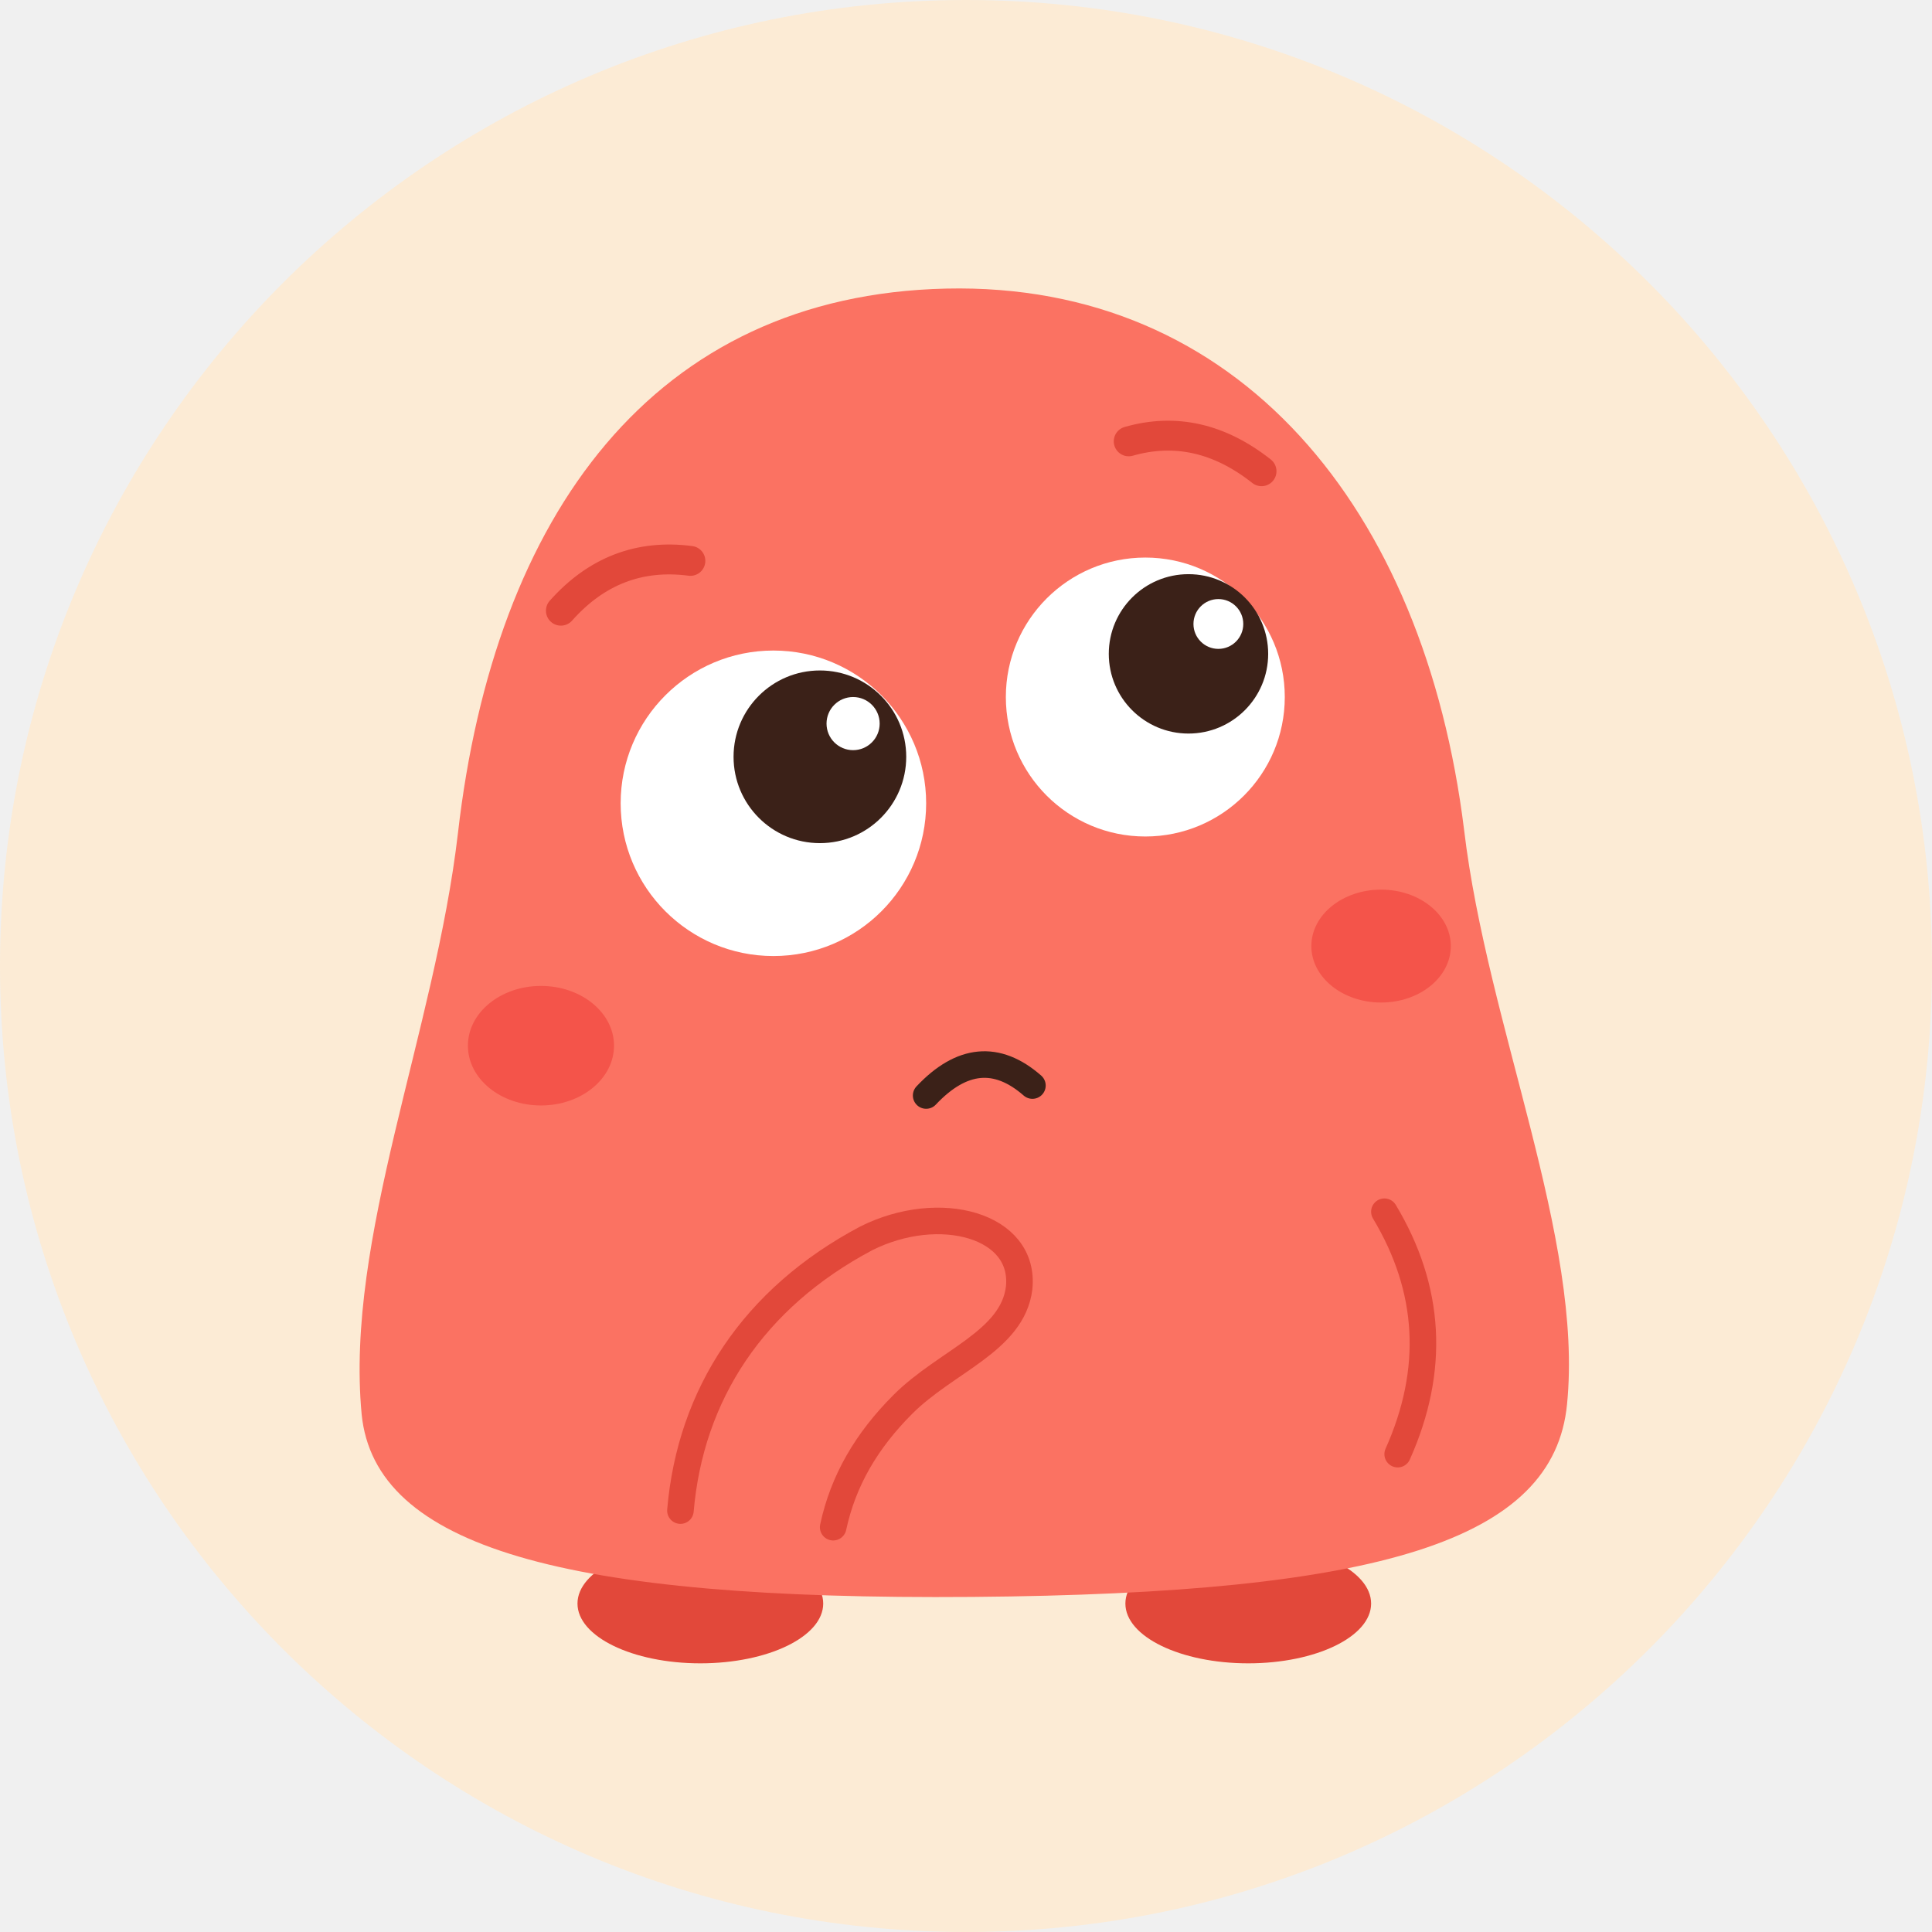
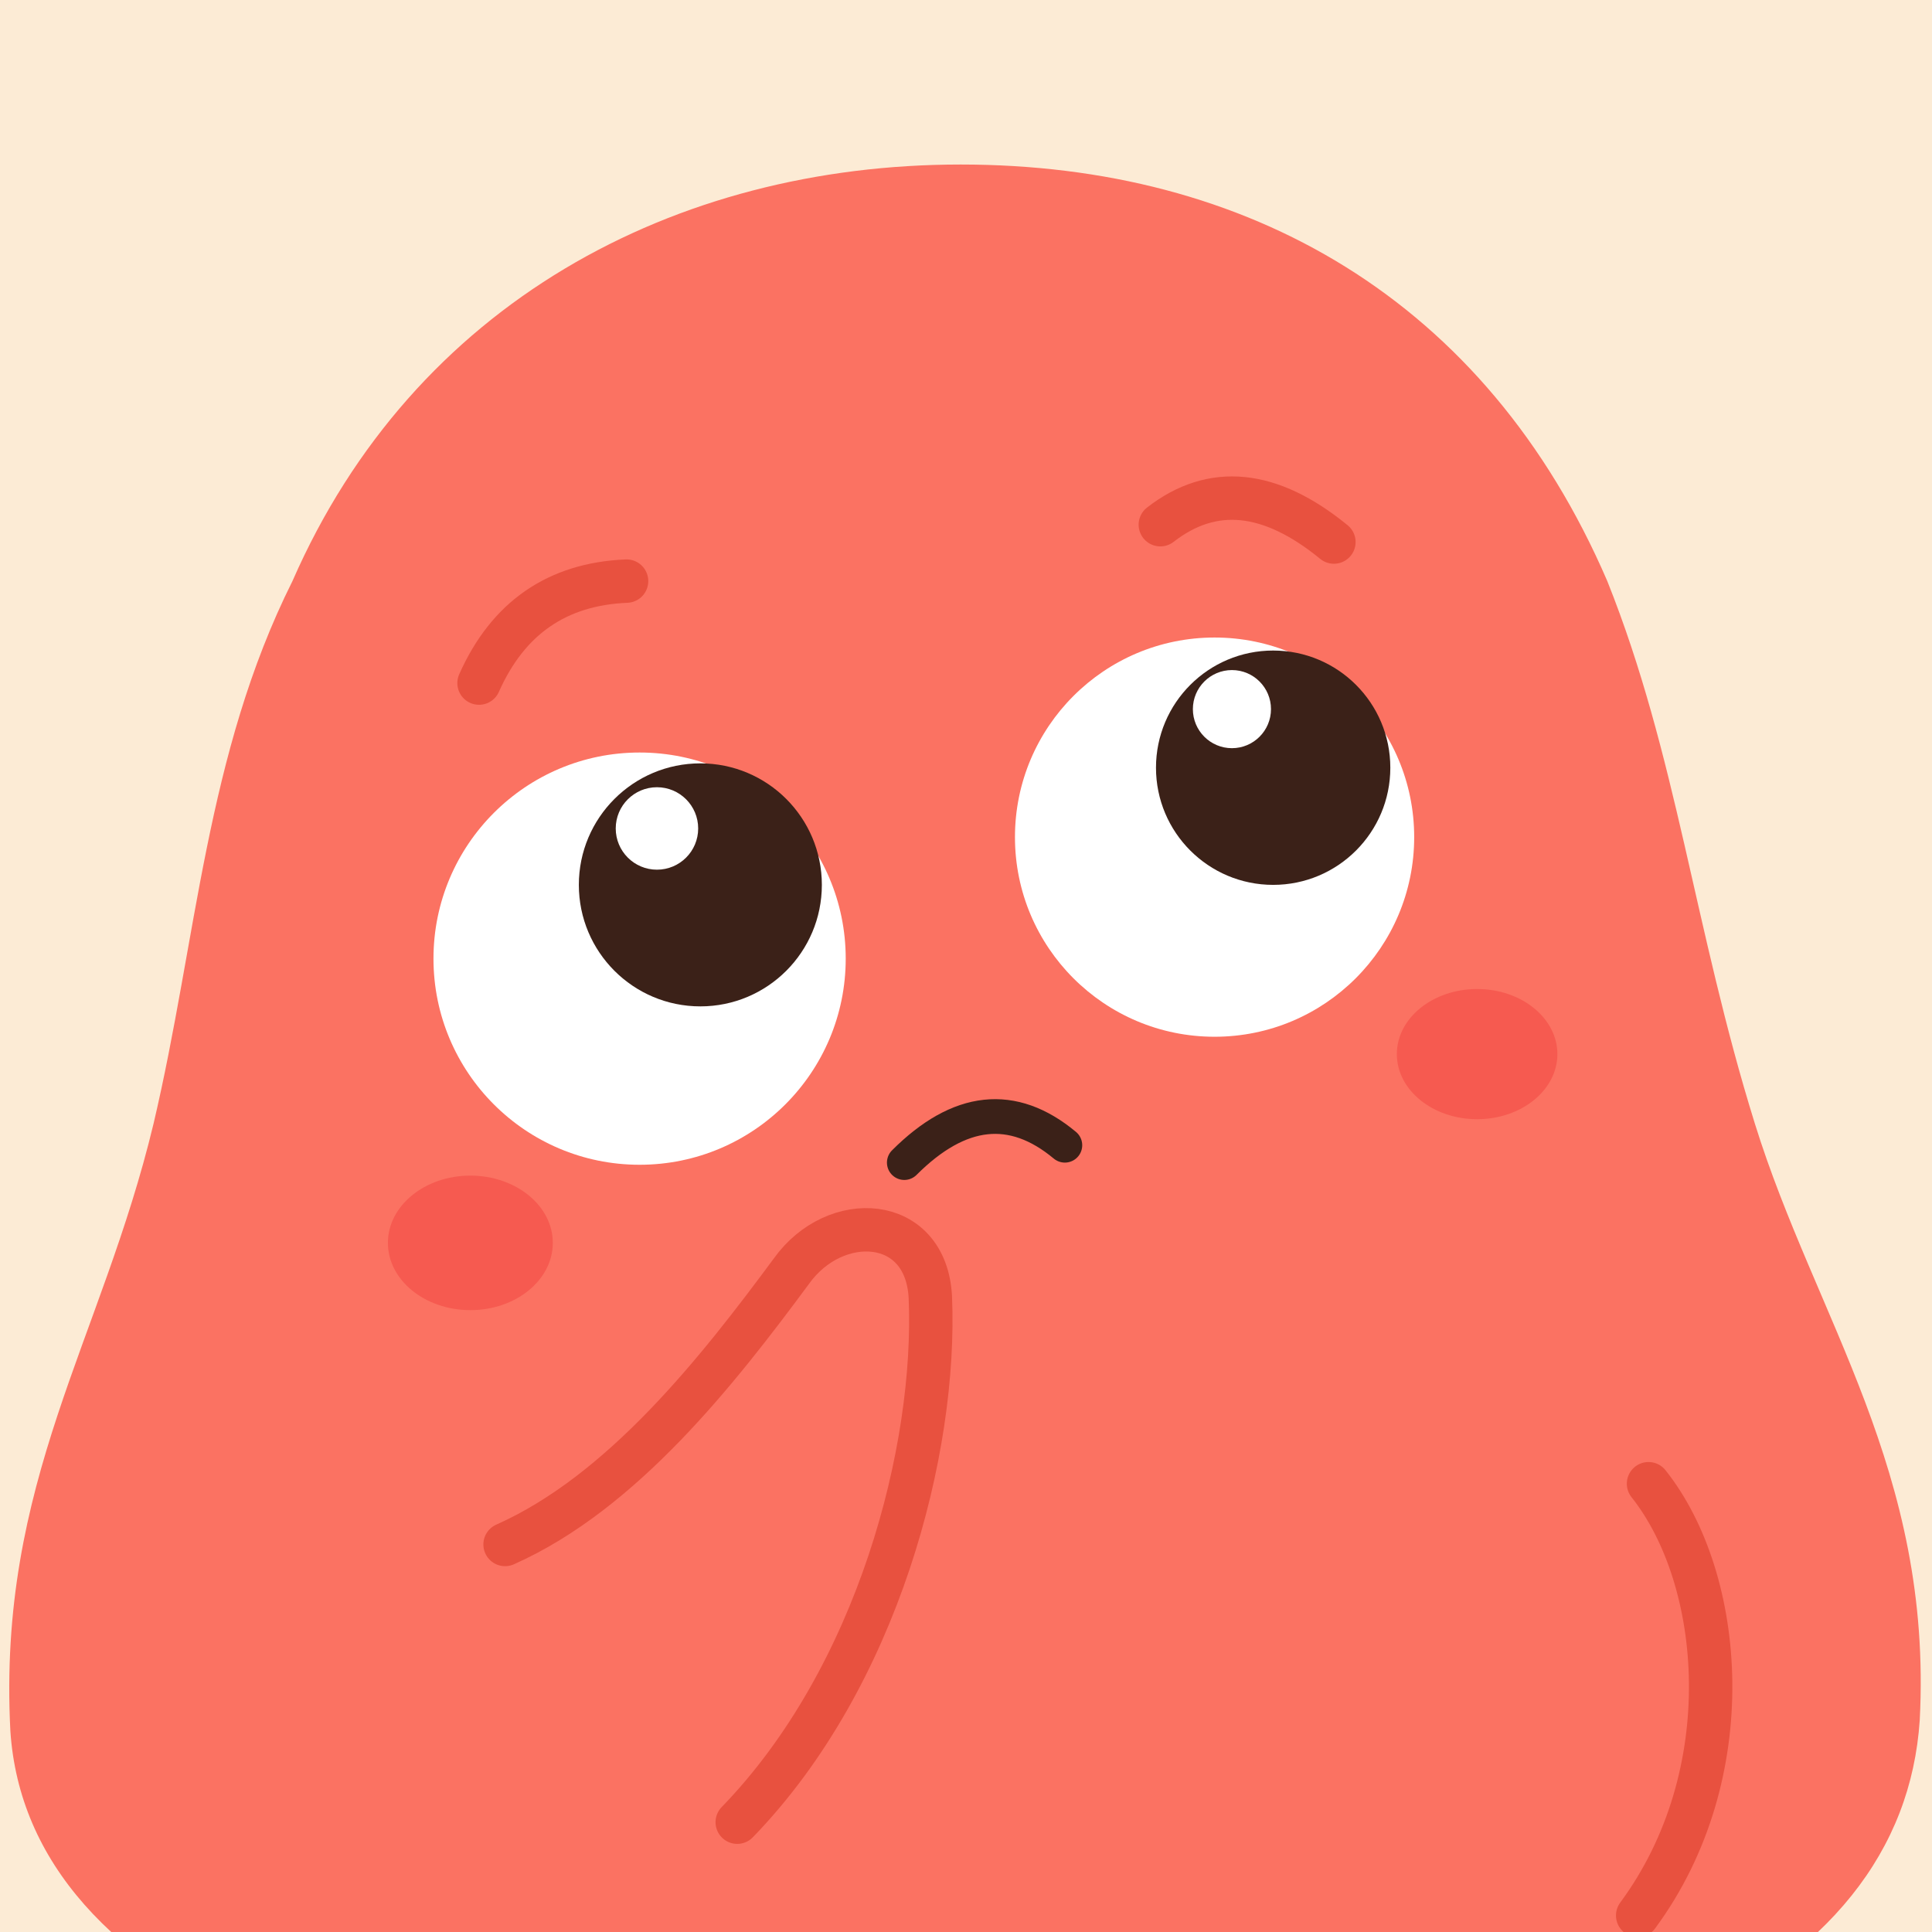
<svg xmlns="http://www.w3.org/2000/svg" viewBox="0 0 1024 1024" width="1024" height="1024">
-   <circle cx="512" cy="512" r="512" fill="#FCEBD5" />
-   <g transform="translate(61.44 61.44) scale(0.88)">
-     <g fill="#E2483A">
-       <ellipse cx="352" cy="896" rx="74" ry="36" />
-       <ellipse cx="682" cy="896" rx="74" ry="36" />
+   <rect width="1024" height="1024" fill="#FCEBD5" />
+   <g transform="translate(-75 32) scale(1.15)">
+     <g fill="#E8513F">
+       <ellipse cx="348" cy="950" rx="80" ry="40" />
+       <ellipse cx="672" cy="950" rx="78" ry="40" />
    </g>
-     <path fill="#FB7262" d="M500 104C676 100 788 236 812 430C826 548 884 676 874 776C866 858 762 890 516 892C270 894 156 862 148 782C138 676 192 552 206 432C228 240 324 108 500 104Z" />
-     <g fill="#F4544A">
-       <ellipse cx="256" cy="560" rx="44" ry="36" />
-       <ellipse cx="762" cy="500" rx="42" ry="34" />
+     <path fill="#FB7262" d="M508 48C640 48 750 110 806 240C838 320 846 400 874 490C902 580 956 650 950 765C942 885 800 958 508 958C240 958 78 890 70 770C64 655 112 590 136 490C156 405 160 320 200 240C256 112 376 48 508 48Z" />
+     <g fill="#F65A50">
+       <ellipse cx="282" cy="545" rx="38" ry="31" />
+       <ellipse cx="746" cy="458" rx="37" ry="30" />
    </g>
-     <circle cx="396" cy="414" r="92" fill="#FFFFFF" />
-     <circle cx="620" cy="350" r="84" fill="#FFFFFF" />
-     <circle cx="424" cy="386" r="52" fill="#3B2118" />
-     <circle cx="646" cy="324" r="48" fill="#3B2118" />
-     <circle cx="444" cy="366" r="16" fill="#FFFFFF" />
-     <circle cx="664" cy="306" r="15" fill="#FFFFFF" />
-     <g fill="none" stroke="#E2483A" stroke-width="18" stroke-linecap="round">
-       <path d="M268 298Q300 262 346 268" />
-       <path d="M610 196Q652 184 690 214" />
+     <circle cx="360" cy="414" r="95" fill="#FFFFFF" />
+     <circle cx="625" cy="358" r="92" fill="#FFFFFF" />
+     <circle cx="388" cy="380" r="56" fill="#3B2118" />
+     <circle cx="652" cy="326" r="54" fill="#3B2118" />
+     <circle cx="368" cy="354" r="19" fill="#FFFFFF" />
+     <circle cx="633" cy="299" r="18" fill="#FFFFFF" />
+     <g fill="none" stroke="#E8513F" stroke-width="20" stroke-linecap="round" stroke-linejoin="round">
+       <path d="M286 287Q306 242 354 240" />
+       <path d="M600 214Q636 186 680 222" />
+       <path d="M298 684C352 660 396 604 430 558C450 530 492 532 494 570C497 640 470 745 405 812" />
+       <path d="M825 656C860 700 868 790 820 855" />
    </g>
-     <path fill="none" stroke="#3B2118" stroke-width="16" stroke-linecap="round" d="M488 590Q520 556 552 584" />
-     <path fill="#FB7262" stroke="#E2483A" stroke-width="16" stroke-linecap="round" stroke-linejoin="round" d="M340 840C346 770 384 712 452 676C496 654 548 668 544 706C540 738 500 750 474 776C452 798 438 822 432 850" />
-     <path fill="none" stroke="#E2483A" stroke-width="16" stroke-linecap="round" d="M764 660Q806 730 772 806" />
+     <path fill="none" stroke="#3B2118" stroke-width="16" stroke-linecap="round" d="M482 508Q520 470 556 500" />
  </g>
</svg>
